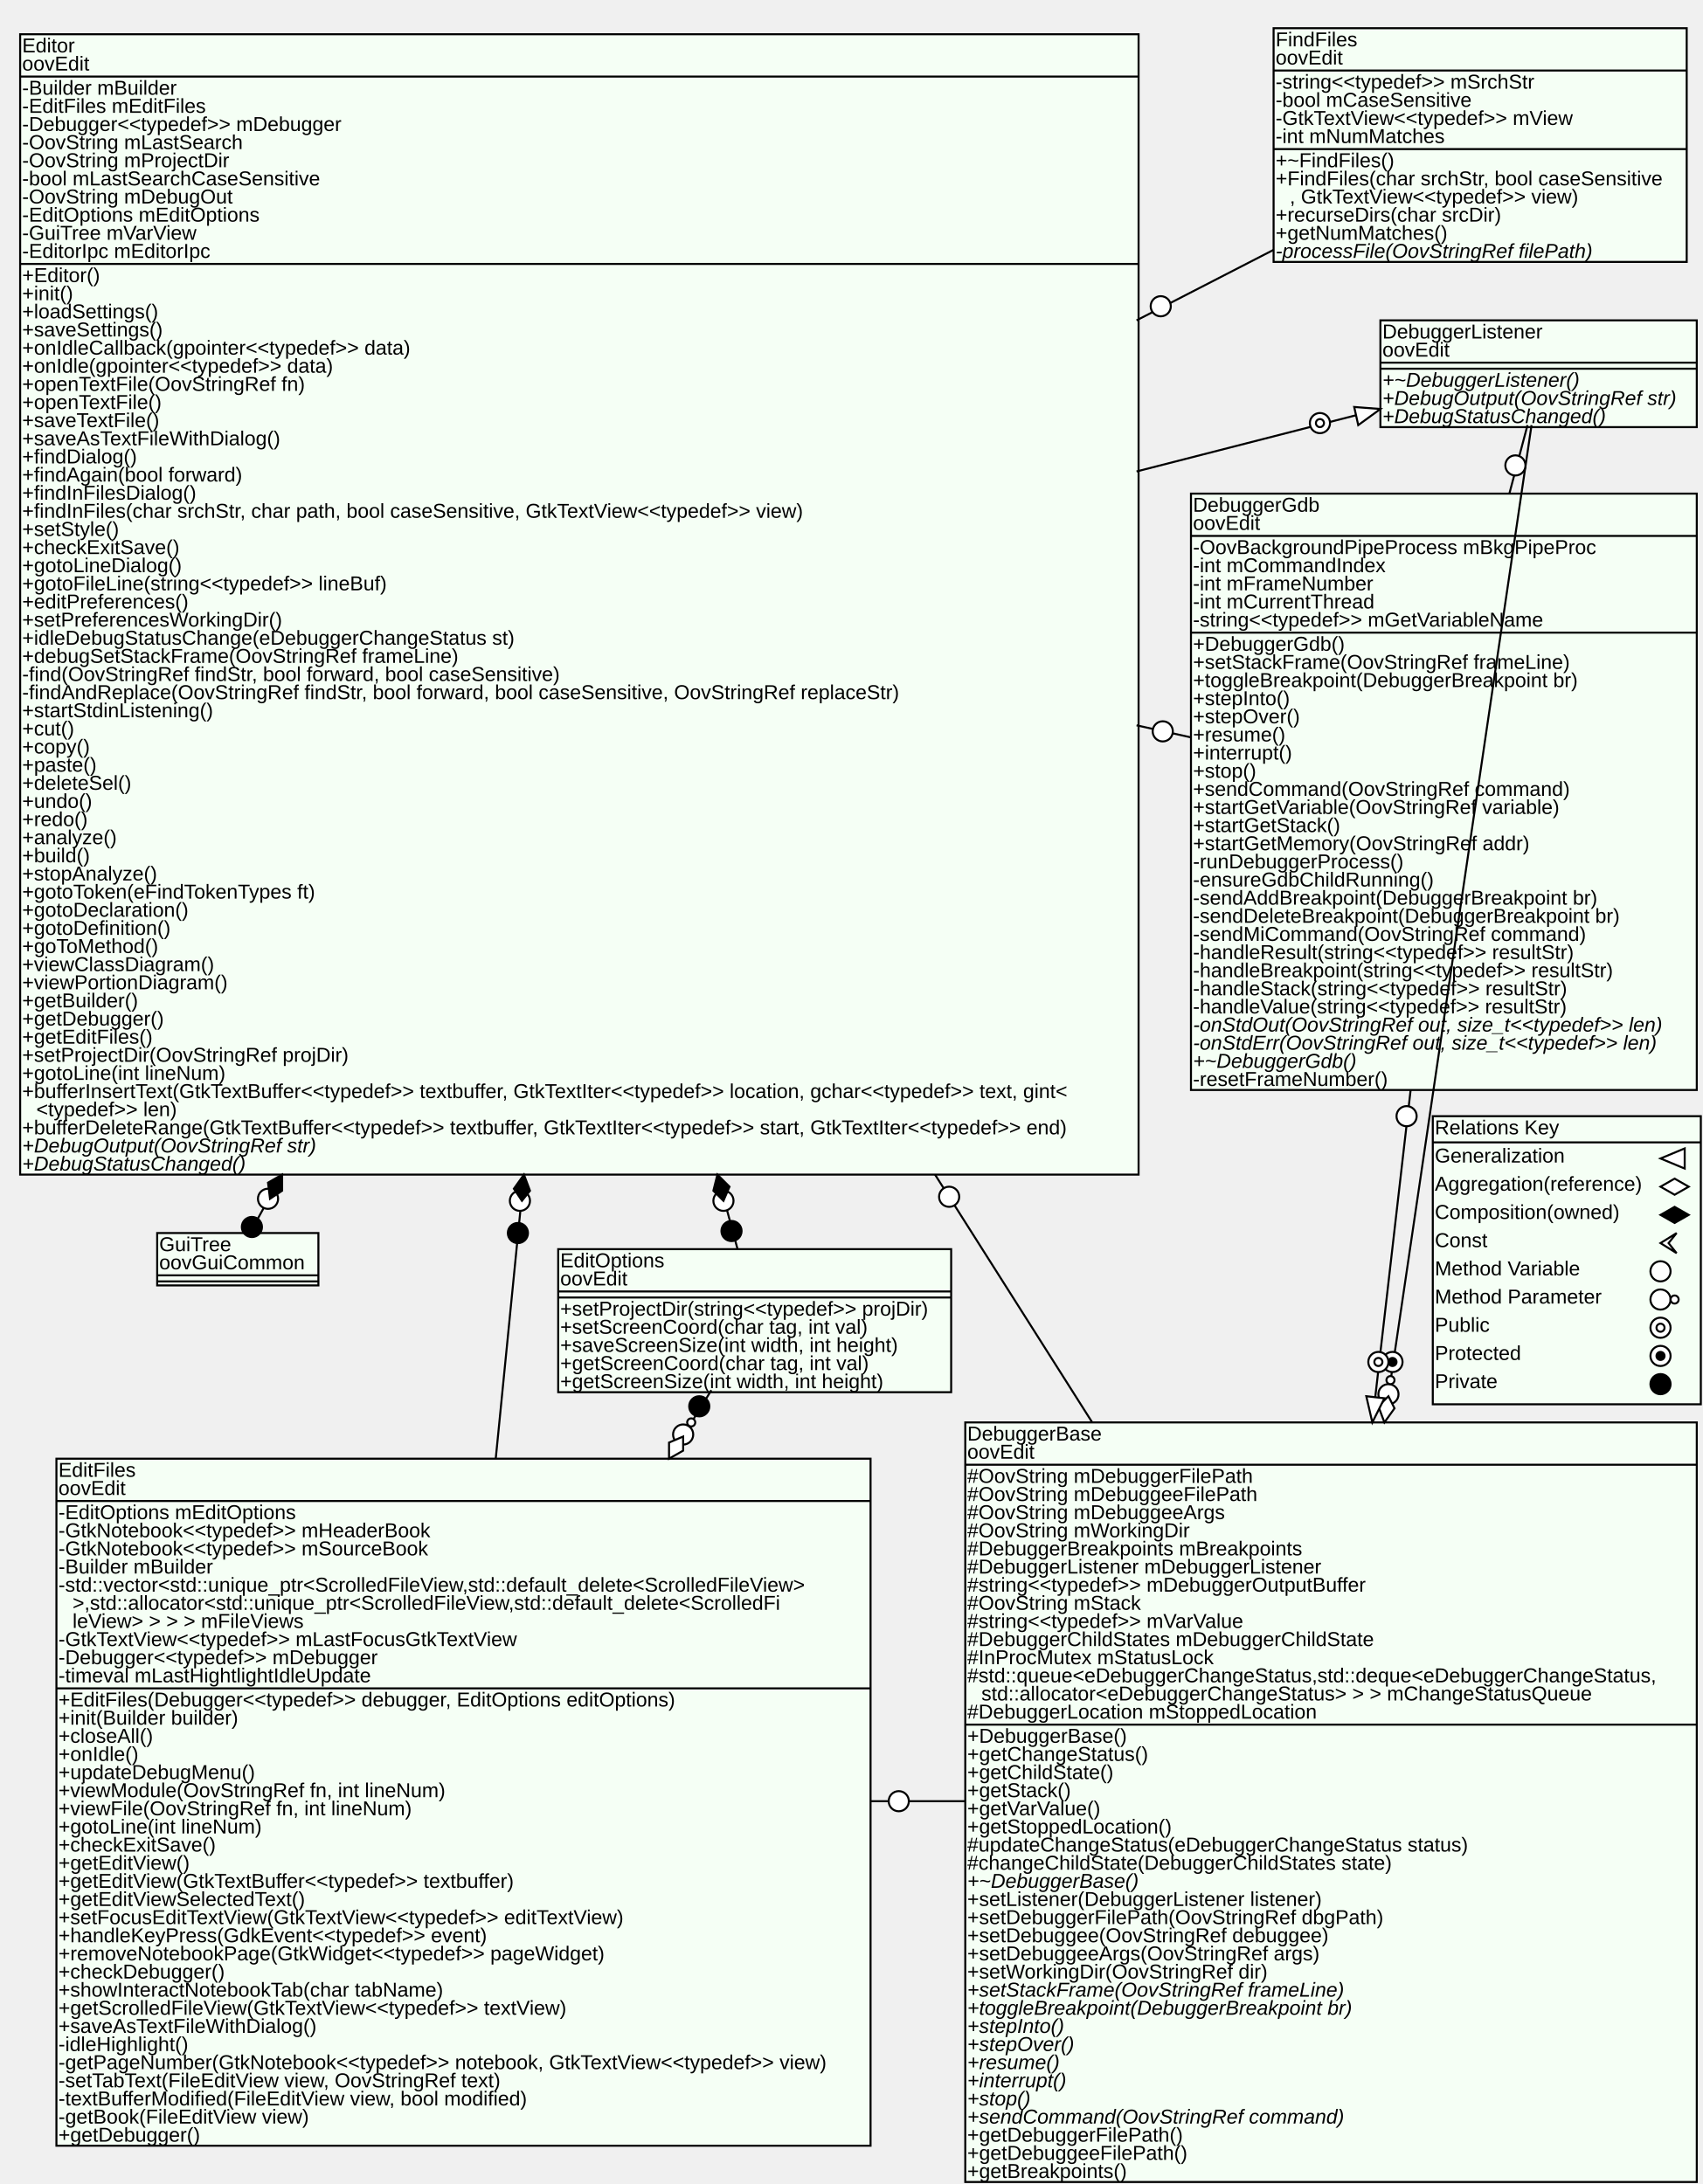
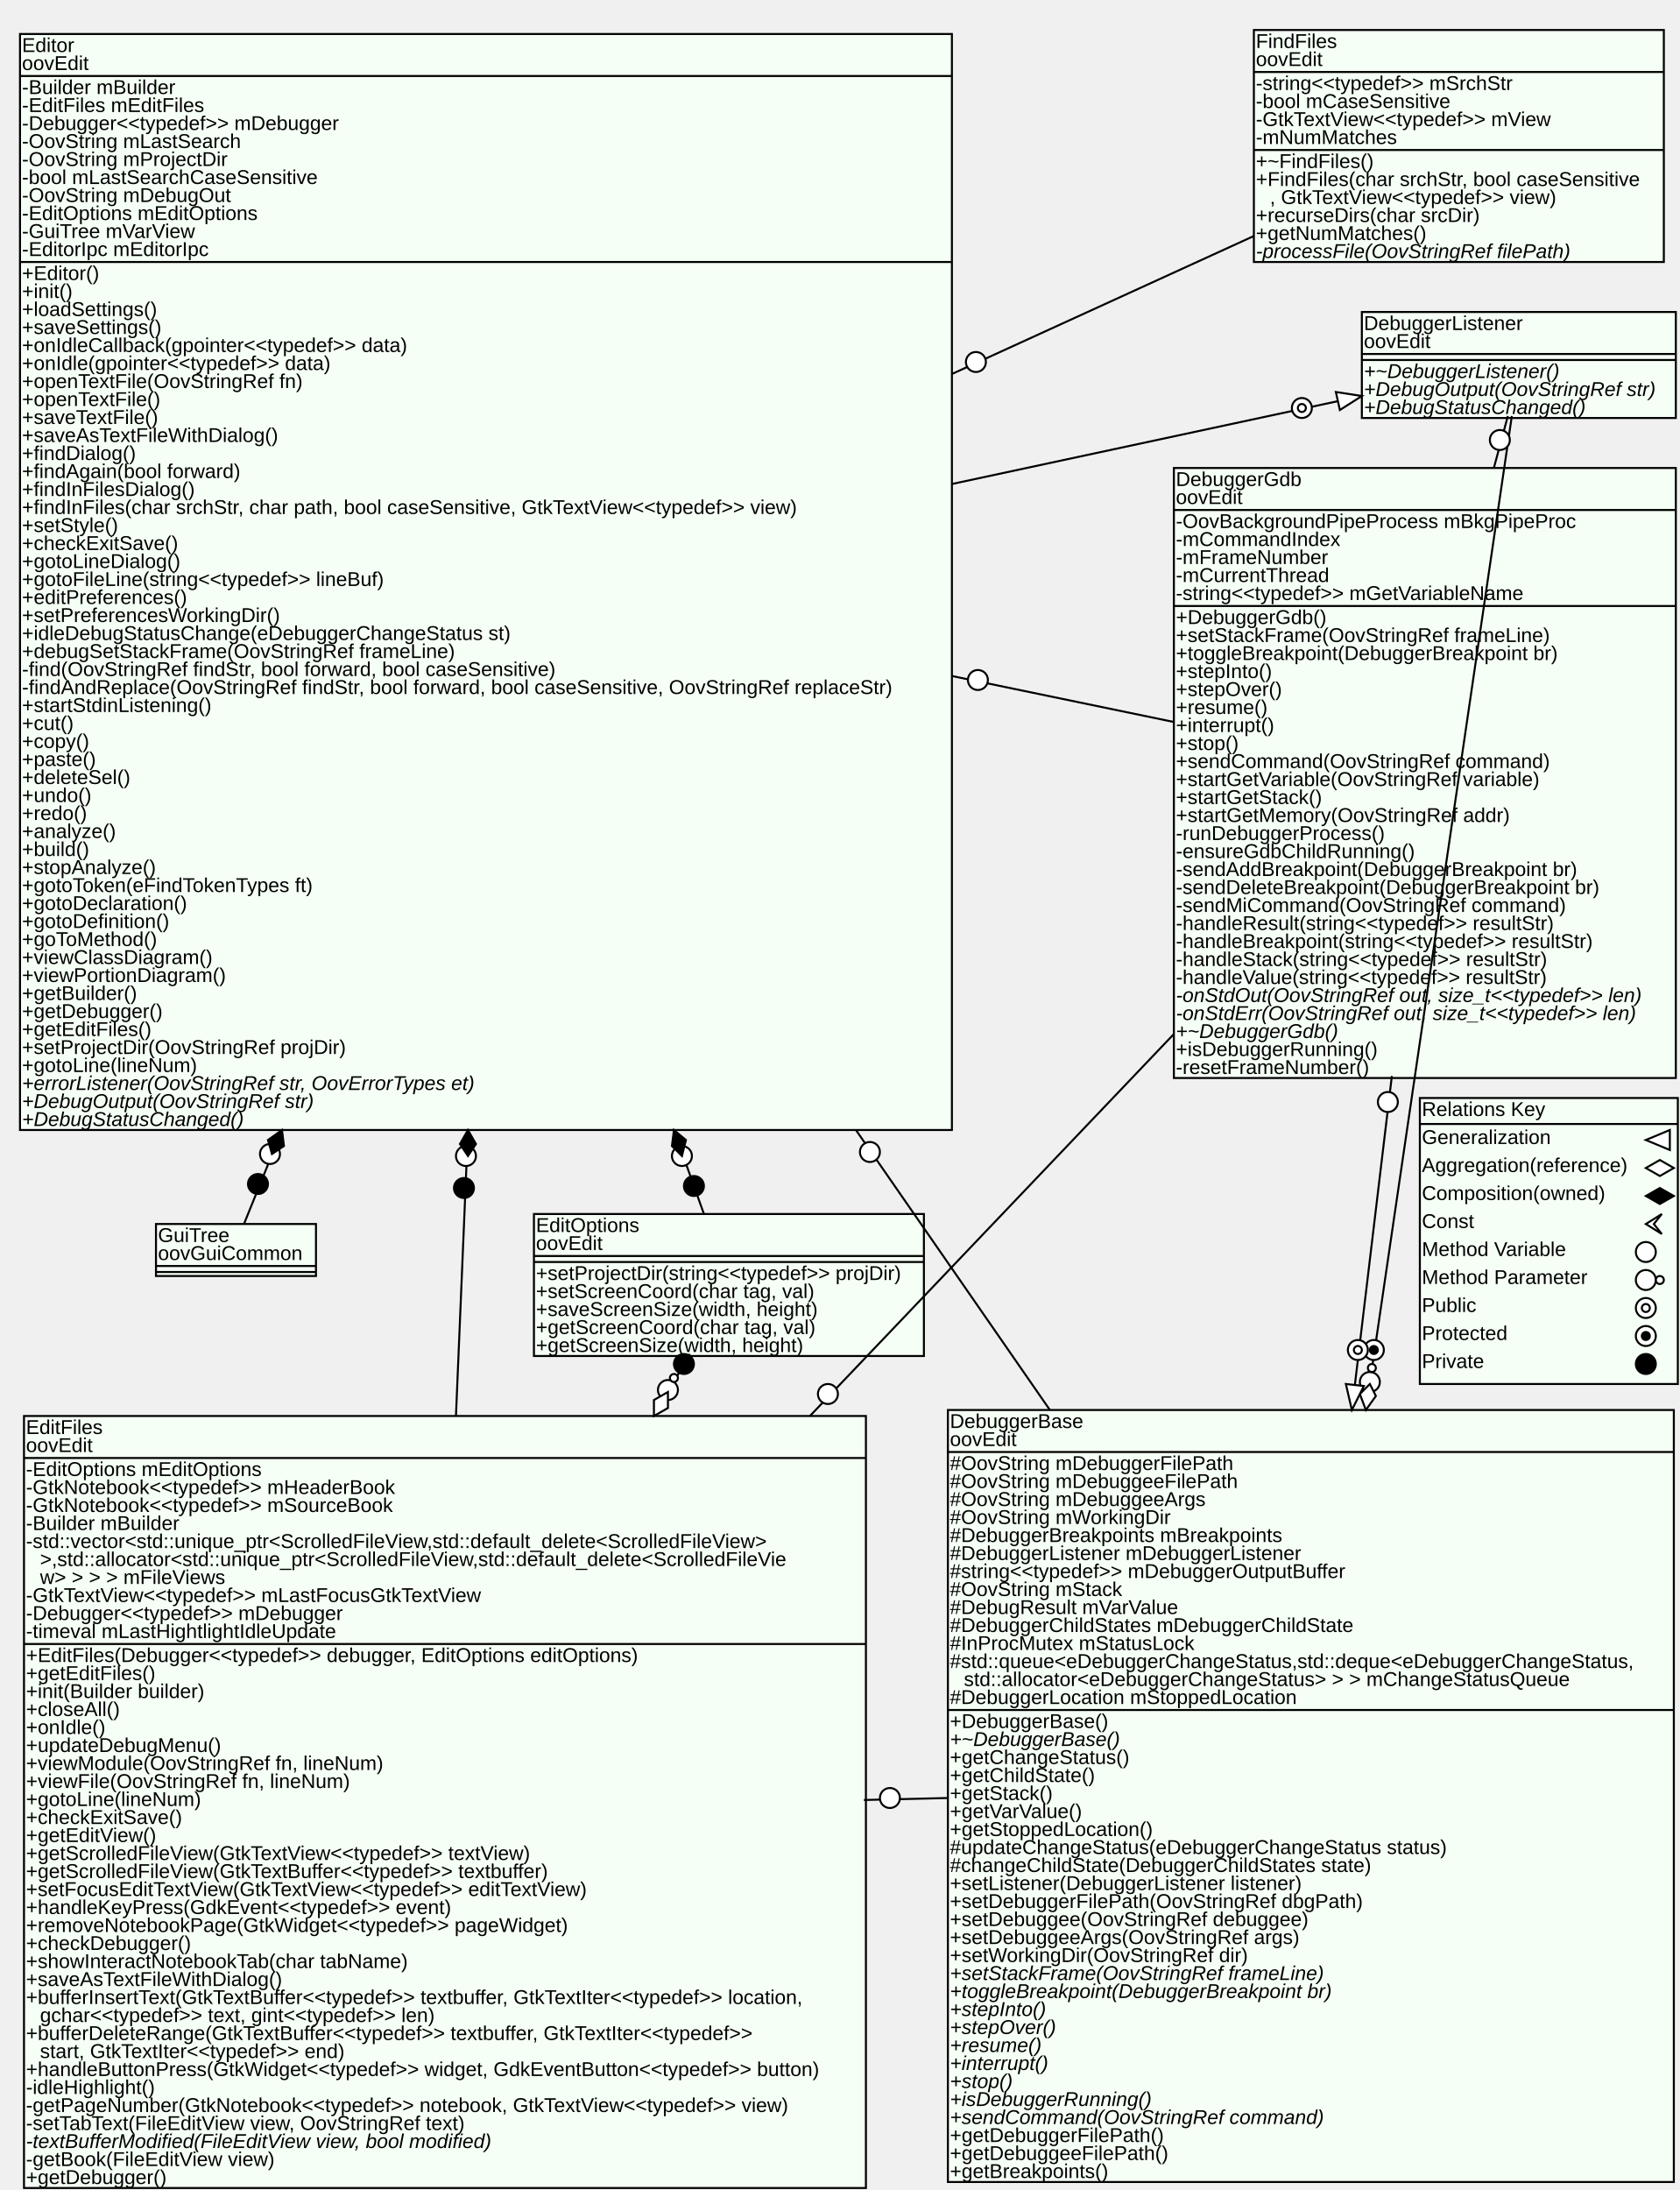
- <svg xmlns="http://www.w3.org/2000/svg" version="1.1" font-family="Arial, Helvetica, sans-serif" font-size="10" width="845" height="1084">
-   <g fill="#f5fff5" stroke="#000000" style="stroke-width:1">
-     <rect x="711" y="554" width="133" height="143" />
-     <line x1="711" y1="567" x2="844" y2="567" />
-     <polygon points="824,575 836,580 836,570 824,575 " style="fill:#ffffff" />
-     <polygon points="824,589 831,593 838,589 831,585 824,589 " style="fill:#ffffff" />
-     <polygon points="824,603 831,607 838,603 831,599 824,603 " style="fill:#000000" />
-     <polygon points="824,617 832,622 828,617 832,612 824,617 " style="fill:#ffffff" />
-     <circle cx="824" cy="631" r="5" style="fill:#ffffff" />
-     <circle cx="824" cy="645" r="5" style="fill:#ffffff" />
-     <circle cx="831" cy="645" r="2" style="fill:#ffffff" />
-     <circle cx="824" cy="659" r="5" style="fill:#ffffff" />
-     <circle cx="824" cy="659" r="2" style="fill:#ffffff" />
-     <circle cx="824" cy="673" r="5" style="fill:#ffffff" />
-     <circle cx="824" cy="673" r="2" style="fill:#000000" />
-     <circle cx="824" cy="687" r="5" style="fill:#000000" />
-     <circle cx="824" cy="687" r="2" style="fill:#000000" />
-   </g>
-   <g stroke="none">
-     <text x="712" y="563">Relations Key</text>
-     <text x="712" y="577">Generalization</text>
-     <text x="712" y="591">Aggregation(reference)</text>
-     <text x="712" y="605">Composition(owned)</text>
-     <text x="712" y="619">Const</text>
-     <text x="712" y="633">Method Variable</text>
-     <text x="712" y="647">Method Parameter</text>
-     <text x="712" y="661">Public</text>
-     <text x="712" y="675">Protected</text>
-     <text x="712" y="689">Private</text>
-   </g>
-   <g fill="#f5fff5" stroke="#000000" style="stroke-width:1">
-     <rect x="10" y="17" width="555" height="566" />
-     <line x1="10" y1="38" x2="565" y2="38" />
-     <line x1="10" y1="131" x2="565" y2="131" />
+ <svg xmlns="http://www.w3.org/2000/svg" version="1.1" font-family="Arial, Helvetica, sans-serif" font-size="10.00" width="840" height="1095" viewbox="0 0 840 1095">
+   <g fill="#f5fff5" stroke="#000000" style="stroke-width:1">
+     <rect x="710" y="549" width="129" height="143" />
+     <line x1="710" y1="562" x2="839" y2="562" />
+     <polygon points="823,570 835,575 835,565 823,570 " style="fill:#ffffff" />
+     <polygon points="823,584 830,588 837,584 830,580 823,584 " style="fill:#ffffff" />
+     <polygon points="823,598 830,602 837,598 830,594 823,598 " style="fill:#000000" />
+     <polygon points="823,612 831,617 827,612 831,607 823,612 " style="fill:#ffffff" />
+     <circle cx="823" cy="626" r="5" style="fill:#ffffff" />
+     <circle cx="823" cy="640" r="5" style="fill:#ffffff" />
+     <circle cx="830" cy="640" r="2" style="fill:#ffffff" />
+     <circle cx="823" cy="654" r="5" style="fill:#ffffff" />
+     <circle cx="823" cy="654" r="2" style="fill:#ffffff" />
+     <circle cx="823" cy="668" r="5" style="fill:#ffffff" />
+     <circle cx="823" cy="668" r="2" style="fill:#000000" />
+     <circle cx="823" cy="682" r="5" style="fill:#000000" />
+     <circle cx="823" cy="682" r="2" style="fill:#000000" />
+   </g>
+   <g stroke="none">
+     <text x="711" y="558">Relations Key</text>
+     <text x="711" y="572">Generalization</text>
+     <text x="711" y="586">Aggregation(reference)</text>
+     <text x="711" y="600">Composition(owned)</text>
+     <text x="711" y="614">Const</text>
+     <text x="711" y="628">Method Variable</text>
+     <text x="711" y="642">Method Parameter</text>
+     <text x="711" y="656">Public</text>
+     <text x="711" y="670">Protected</text>
+     <text x="711" y="684">Private</text>
+   </g>
+   <g fill="#f5fff5" stroke="#000000" style="stroke-width:1">
+     <rect x="10" y="17" width="466" height="548" />
+     <line x1="10" y1="38" x2="476" y2="38" />
+     <line x1="10" y1="131" x2="476" y2="131" />
  </g>
  <g stroke="none">
    <text x="11" y="26">Editor</text>
    <text x="11" y="35">oovEdit</text>
    <text x="11" y="47">-Builder mBuilder</text>
    <text x="11" y="56">-EditFiles mEditFiles</text>
    <text x="11" y="65">-Debugger&lt;&lt;typedef&gt;&gt; mDebugger</text>
    <text x="11" y="74">-OovString mLastSearch</text>
    <text x="11" y="83">-OovString mProjectDir</text>
    <text x="11" y="92">-bool mLastSearchCaseSensitive</text>
    <text x="11" y="101">-OovString mDebugOut</text>
    <text x="11" y="110">-EditOptions mEditOptions</text>
    <text x="11" y="119">-GuiTree mVarView</text>
    <text x="11" y="128">-EditorIpc mEditorIpc</text>
    <text x="11" y="140">+Editor()</text>
    <text x="11" y="149">+init()</text>
    <text x="11" y="158">+loadSettings()</text>
    <text x="11" y="167">+saveSettings()</text>
    <text x="11" y="176">+onIdleCallback(gpointer&lt;&lt;typedef&gt;&gt; data)</text>
    <text x="11" y="185">+onIdle(gpointer&lt;&lt;typedef&gt;&gt; data)</text>
    <text x="11" y="194">+openTextFile(OovStringRef fn)</text>
    <text x="11" y="203">+openTextFile()</text>
    <text x="11" y="212">+saveTextFile()</text>
    <text x="11" y="221">+saveAsTextFileWithDialog()</text>
    <text x="11" y="230">+findDialog()</text>
    <text x="11" y="239">+findAgain(bool forward)</text>
    <text x="11" y="248">+findInFilesDialog()</text>
    <text x="11" y="257">+findInFiles(char srchStr, char path, bool caseSensitive, GtkTextView&lt;&lt;typedef&gt;&gt; view)</text>
    <text x="11" y="266">+setStyle()</text>
    <text x="11" y="275">+checkExitSave()</text>
    <text x="11" y="284">+gotoLineDialog()</text>
    <text x="11" y="293">+gotoFileLine(string&lt;&lt;typedef&gt;&gt; lineBuf)</text>
    <text x="11" y="302">+editPreferences()</text>
    <text x="11" y="311">+setPreferencesWorkingDir()</text>
    <text x="11" y="320">+idleDebugStatusChange(eDebuggerChangeStatus st)</text>
    <text x="11" y="329">+debugSetStackFrame(OovStringRef frameLine)</text>
    <text x="11" y="338">-find(OovStringRef findStr, bool forward, bool caseSensitive)</text>
    <text x="11" y="347">-findAndReplace(OovStringRef findStr, bool forward, bool caseSensitive, OovStringRef replaceStr)</text>
    <text x="11" y="356">+startStdinListening()</text>
    <text x="11" y="365">+cut()</text>
    <text x="11" y="374">+copy()</text>
    <text x="11" y="383">+paste()</text>
    <text x="11" y="392">+deleteSel()</text>
    <text x="11" y="401">+undo()</text>
    <text x="11" y="410">+redo()</text>
    <text x="11" y="419">+analyze()</text>
    <text x="11" y="428">+build()</text>
    <text x="11" y="437">+stopAnalyze()</text>
    <text x="11" y="446">+gotoToken(eFindTokenTypes ft)</text>
    <text x="11" y="455">+gotoDeclaration()</text>
    <text x="11" y="464">+gotoDefinition()</text>
    <text x="11" y="473">+goToMethod()</text>
    <text x="11" y="482">+viewClassDiagram()</text>
    <text x="11" y="491">+viewPortionDiagram()</text>
    <text x="11" y="500">+getBuilder()</text>
    <text x="11" y="509">+getDebugger()</text>
    <text x="11" y="518">+getEditFiles()</text>
    <text x="11" y="527">+setProjectDir(OovStringRef projDir)</text>
-     <text x="11" y="536">+gotoLine(int lineNum)</text>
-     <text x="11" y="545">+bufferInsertText(GtkTextBuffer&lt;&lt;typedef&gt;&gt; textbuffer, GtkTextIter&lt;&lt;typedef&gt;&gt; location, gchar&lt;&lt;typedef&gt;&gt; text, gint&lt;</text>
-     <text x="18" y="554">&lt;typedef&gt;&gt; len)</text>
-     <text x="11" y="563">+bufferDeleteRange(GtkTextBuffer&lt;&lt;typedef&gt;&gt; textbuffer, GtkTextIter&lt;&lt;typedef&gt;&gt; start, GtkTextIter&lt;&lt;typedef&gt;&gt; end)</text>
-   </g>
-   <g stroke="none" font-style="italic">
-     <text x="11" y="572">+DebugOutput(OovStringRef str)</text>
-     <text x="11" y="581">+DebugStatusChanged()</text>
-   </g>
-   <g fill="#f5fff5" stroke="#000000" style="stroke-width:1">
-     <rect x="28" y="724" width="404" height="341" />
-     <line x1="28" y1="745" x2="432" y2="745" />
-     <line x1="28" y1="838" x2="432" y2="838" />
-   </g>
-   <g stroke="none">
-     <text x="29" y="733">EditFiles</text>
-     <text x="29" y="742">oovEdit</text>
-     <text x="29" y="754">-EditOptions mEditOptions</text>
-     <text x="29" y="763">-GtkNotebook&lt;&lt;typedef&gt;&gt; mHeaderBook</text>
-     <text x="29" y="772">-GtkNotebook&lt;&lt;typedef&gt;&gt; mSourceBook</text>
-     <text x="29" y="781">-Builder mBuilder</text>
-     <text x="29" y="790">-std::vector&lt;std::unique_ptr&lt;ScrolledFileView,std::default_delete&lt;ScrolledFileView&gt;</text>
-     <text x="36" y="799"> &gt;,std::allocator&lt;std::unique_ptr&lt;ScrolledFileView,std::default_delete&lt;ScrolledFi</text>
-     <text x="36" y="808">leView&gt; &gt; &gt; &gt; mFileViews</text>
-     <text x="29" y="817">-GtkTextView&lt;&lt;typedef&gt;&gt; mLastFocusGtkTextView</text>
-     <text x="29" y="826">-Debugger&lt;&lt;typedef&gt;&gt; mDebugger</text>
-     <text x="29" y="835">-timeval mLastHightlightIdleUpdate</text>
-     <text x="29" y="847">+EditFiles(Debugger&lt;&lt;typedef&gt;&gt; debugger, EditOptions editOptions)</text>
-     <text x="29" y="856">+init(Builder builder)</text>
-     <text x="29" y="865">+closeAll()</text>
-     <text x="29" y="874">+onIdle()</text>
-     <text x="29" y="883">+updateDebugMenu()</text>
-     <text x="29" y="892">+viewModule(OovStringRef fn, int lineNum)</text>
-     <text x="29" y="901">+viewFile(OovStringRef fn, int lineNum)</text>
-     <text x="29" y="910">+gotoLine(int lineNum)</text>
-     <text x="29" y="919">+checkExitSave()</text>
-     <text x="29" y="928">+getEditView()</text>
-     <text x="29" y="937">+getEditView(GtkTextBuffer&lt;&lt;typedef&gt;&gt; textbuffer)</text>
-     <text x="29" y="946">+getEditViewSelectedText()</text>
-     <text x="29" y="955">+setFocusEditTextView(GtkTextView&lt;&lt;typedef&gt;&gt; editTextView)</text>
-     <text x="29" y="964">+handleKeyPress(GdkEvent&lt;&lt;typedef&gt;&gt; event)</text>
-     <text x="29" y="973">+removeNotebookPage(GtkWidget&lt;&lt;typedef&gt;&gt; pageWidget)</text>
-     <text x="29" y="982">+checkDebugger()</text>
-     <text x="29" y="991">+showInteractNotebookTab(char tabName)</text>
-     <text x="29" y="1000">+getScrolledFileView(GtkTextView&lt;&lt;typedef&gt;&gt; textView)</text>
-     <text x="29" y="1009">+saveAsTextFileWithDialog()</text>
-     <text x="29" y="1018">-idleHighlight()</text>
-     <text x="29" y="1027">-getPageNumber(GtkNotebook&lt;&lt;typedef&gt;&gt; notebook, GtkTextView&lt;&lt;typedef&gt;&gt; view)</text>
-     <text x="29" y="1036">-setTabText(FileEditView view, OovStringRef text)</text>
-     <text x="29" y="1045">-textBufferModified(FileEditView view, bool modified)</text>
-     <text x="29" y="1054">-getBook(FileEditView view)</text>
-     <text x="29" y="1063">+getDebugger()</text>
-   </g>
-   <g stroke="none" font-style="italic">
- </g>
-   <g fill="#f5fff5" stroke="#000000" style="stroke-width:1">
-     <rect x="277" y="620" width="195" height="71" />
-     <line x1="277" y1="641" x2="472" y2="641" />
-     <line x1="277" y1="644" x2="472" y2="644" />
-   </g>
-   <g stroke="none">
-     <text x="278" y="629">EditOptions</text>
-     <text x="278" y="638">oovEdit</text>
-     <text x="278" y="653">+setProjectDir(string&lt;&lt;typedef&gt;&gt; projDir)</text>
-     <text x="278" y="662">+setScreenCoord(char tag, int val)</text>
-     <text x="278" y="671">+saveScreenSize(int width, int height)</text>
-     <text x="278" y="680">+getScreenCoord(char tag, int val)</text>
-     <text x="278" y="689">+getScreenSize(int width, int height)</text>
+     <text x="11" y="536">+gotoLine(lineNum)</text>
+   </g>
+   <g stroke="none" font-style="italic">
+     <text x="11" y="545">+errorListener(OovStringRef str, OovErrorTypes et)</text>
+     <text x="11" y="554">+DebugOutput(OovStringRef str)</text>
+     <text x="11" y="563">+DebugStatusChanged()</text>
+   </g>
+   <g fill="#f5fff5" stroke="#000000" style="stroke-width:1">
+     <rect x="12" y="708" width="421" height="386" />
+     <line x1="12" y1="729" x2="433" y2="729" />
+     <line x1="12" y1="822" x2="433" y2="822" />
+   </g>
+   <g stroke="none">
+     <text x="13" y="717">EditFiles</text>
+     <text x="13" y="726">oovEdit</text>
+     <text x="13" y="738">-EditOptions mEditOptions</text>
+     <text x="13" y="747">-GtkNotebook&lt;&lt;typedef&gt;&gt; mHeaderBook</text>
+     <text x="13" y="756">-GtkNotebook&lt;&lt;typedef&gt;&gt; mSourceBook</text>
+     <text x="13" y="765">-Builder mBuilder</text>
+     <text x="13" y="774">-std::vector&lt;std::unique_ptr&lt;ScrolledFileView,std::default_delete&lt;ScrolledFileView&gt;</text>
+     <text x="20" y="783"> &gt;,std::allocator&lt;std::unique_ptr&lt;ScrolledFileView,std::default_delete&lt;ScrolledFileVie</text>
+     <text x="20" y="792">w&gt; &gt; &gt; &gt; mFileViews</text>
+     <text x="13" y="801">-GtkTextView&lt;&lt;typedef&gt;&gt; mLastFocusGtkTextView</text>
+     <text x="13" y="810">-Debugger&lt;&lt;typedef&gt;&gt; mDebugger</text>
+     <text x="13" y="819">-timeval mLastHightlightIdleUpdate</text>
+     <text x="13" y="831">+EditFiles(Debugger&lt;&lt;typedef&gt;&gt; debugger, EditOptions editOptions)</text>
+     <text x="13" y="840">+getEditFiles()</text>
+     <text x="13" y="849">+init(Builder builder)</text>
+     <text x="13" y="858">+closeAll()</text>
+     <text x="13" y="867">+onIdle()</text>
+     <text x="13" y="876">+updateDebugMenu()</text>
+     <text x="13" y="885">+viewModule(OovStringRef fn, lineNum)</text>
+     <text x="13" y="894">+viewFile(OovStringRef fn, lineNum)</text>
+     <text x="13" y="903">+gotoLine(lineNum)</text>
+     <text x="13" y="912">+checkExitSave()</text>
+     <text x="13" y="921">+getEditView()</text>
+     <text x="13" y="930">+getScrolledFileView(GtkTextView&lt;&lt;typedef&gt;&gt; textView)</text>
+     <text x="13" y="939">+getScrolledFileView(GtkTextBuffer&lt;&lt;typedef&gt;&gt; textbuffer)</text>
+     <text x="13" y="948">+setFocusEditTextView(GtkTextView&lt;&lt;typedef&gt;&gt; editTextView)</text>
+     <text x="13" y="957">+handleKeyPress(GdkEvent&lt;&lt;typedef&gt;&gt; event)</text>
+     <text x="13" y="966">+removeNotebookPage(GtkWidget&lt;&lt;typedef&gt;&gt; pageWidget)</text>
+     <text x="13" y="975">+checkDebugger()</text>
+     <text x="13" y="984">+showInteractNotebookTab(char tabName)</text>
+     <text x="13" y="993">+saveAsTextFileWithDialog()</text>
+     <text x="13" y="1002">+bufferInsertText(GtkTextBuffer&lt;&lt;typedef&gt;&gt; textbuffer, GtkTextIter&lt;&lt;typedef&gt;&gt; location,</text>
+     <text x="20" y="1011"> gchar&lt;&lt;typedef&gt;&gt; text, gint&lt;&lt;typedef&gt;&gt; len)</text>
+     <text x="13" y="1020">+bufferDeleteRange(GtkTextBuffer&lt;&lt;typedef&gt;&gt; textbuffer, GtkTextIter&lt;&lt;typedef&gt;&gt; </text>
+     <text x="20" y="1029">start, GtkTextIter&lt;&lt;typedef&gt;&gt; end)</text>
+     <text x="13" y="1038">+handleButtonPress(GtkWidget&lt;&lt;typedef&gt;&gt; widget, GdkEventButton&lt;&lt;typedef&gt;&gt; button)</text>
+     <text x="13" y="1047">-idleHighlight()</text>
+     <text x="13" y="1056">-getPageNumber(GtkNotebook&lt;&lt;typedef&gt;&gt; notebook, GtkTextView&lt;&lt;typedef&gt;&gt; view)</text>
+     <text x="13" y="1065">-setTabText(FileEditView view, OovStringRef text)</text>
+     <text x="13" y="1083">-getBook(FileEditView view)</text>
+     <text x="13" y="1092">+getDebugger()</text>
+   </g>
+   <g stroke="none" font-style="italic">
+     <text x="13" y="1074">-textBufferModified(FileEditView view, bool modified)</text>
+   </g>
+   <g fill="#f5fff5" stroke="#000000" style="stroke-width:1">
+     <rect x="267" y="607" width="195" height="71" />
+     <line x1="267" y1="628" x2="462" y2="628" />
+     <line x1="267" y1="631" x2="462" y2="631" />
+   </g>
+   <g stroke="none">
+     <text x="268" y="616">EditOptions</text>
+     <text x="268" y="625">oovEdit</text>
+     <text x="268" y="640">+setProjectDir(string&lt;&lt;typedef&gt;&gt; projDir)</text>
+     <text x="268" y="649">+setScreenCoord(char tag, val)</text>
+     <text x="268" y="658">+saveScreenSize(width, height)</text>
+     <text x="268" y="667">+getScreenCoord(char tag, val)</text>
+     <text x="268" y="676">+getScreenSize(width, height)</text>
  </g>
  <g stroke="none" font-style="italic">
</g>
  <g fill="#f5fff5" stroke="#000000" style="stroke-width:1">
    <rect x="78" y="612" width="80" height="26" />
    <line x1="78" y1="633" x2="158" y2="633" />
    <line x1="78" y1="636" x2="158" y2="636" />
  </g>
  <g stroke="none">
    <text x="79" y="621">GuiTree</text>
    <text x="79" y="630">oovGuiCommon</text>
  </g>
  <g stroke="none" font-style="italic">
</g>
  <g fill="#f5fff5" stroke="#000000" style="stroke-width:1">
-     <rect x="685" y="159" width="157" height="53" />
-     <line x1="685" y1="180" x2="842" y2="180" />
-     <line x1="685" y1="183" x2="842" y2="183" />
-   </g>
-   <g stroke="none">
-     <text x="686" y="168">DebuggerListener</text>
-     <text x="686" y="177">oovEdit</text>
-   </g>
-   <g stroke="none" font-style="italic">
-     <text x="686" y="192">+~DebuggerListener()</text>
-     <text x="686" y="201">+DebugOutput(OovStringRef str)</text>
-     <text x="686" y="210">+DebugStatusChanged()</text>
-   </g>
-   <g fill="#f5fff5" stroke="#000000" style="stroke-width:1">
-     <rect x="479" y="706" width="363" height="377" />
-     <line x1="479" y1="727" x2="842" y2="727" />
-     <line x1="479" y1="856" x2="842" y2="856" />
-   </g>
-   <g stroke="none">
-     <text x="480" y="715">DebuggerBase</text>
-     <text x="480" y="724">oovEdit</text>
-     <text x="480" y="736">#OovString mDebuggerFilePath</text>
-     <text x="480" y="745">#OovString mDebuggeeFilePath</text>
-     <text x="480" y="754">#OovString mDebuggeeArgs</text>
-     <text x="480" y="763">#OovString mWorkingDir</text>
-     <text x="480" y="772">#DebuggerBreakpoints mBreakpoints</text>
-     <text x="480" y="781">#DebuggerListener mDebuggerListener</text>
-     <text x="480" y="790">#string&lt;&lt;typedef&gt;&gt; mDebuggerOutputBuffer</text>
-     <text x="480" y="799">#OovString mStack</text>
-     <text x="480" y="808">#string&lt;&lt;typedef&gt;&gt; mVarValue</text>
-     <text x="480" y="817">#DebuggerChildStates mDebuggerChildState</text>
-     <text x="480" y="826">#InProcMutex mStatusLock</text>
-     <text x="480" y="835">#std::queue&lt;eDebuggerChangeStatus,std::deque&lt;eDebuggerChangeStatus,</text>
-     <text x="487" y="844">std::allocator&lt;eDebuggerChangeStatus&gt; &gt; &gt; mChangeStatusQueue</text>
-     <text x="480" y="853">#DebuggerLocation mStoppedLocation</text>
-     <text x="480" y="865">+DebuggerBase()</text>
-     <text x="480" y="874">+getChangeStatus()</text>
-     <text x="480" y="883">+getChildState()</text>
-     <text x="480" y="892">+getStack()</text>
-     <text x="480" y="901">+getVarValue()</text>
-     <text x="480" y="910">+getStoppedLocation()</text>
-     <text x="480" y="919">#updateChangeStatus(eDebuggerChangeStatus status)</text>
-     <text x="480" y="928">#changeChildState(DebuggerChildStates state)</text>
-     <text x="480" y="946">+setListener(DebuggerListener listener)</text>
-     <text x="480" y="955">+setDebuggerFilePath(OovStringRef dbgPath)</text>
-     <text x="480" y="964">+setDebuggee(OovStringRef debuggee)</text>
-     <text x="480" y="973">+setDebuggeeArgs(OovStringRef args)</text>
-     <text x="480" y="982">+setWorkingDir(OovStringRef dir)</text>
-     <text x="480" y="1063">+getDebuggerFilePath()</text>
-     <text x="480" y="1072">+getDebuggeeFilePath()</text>
-     <text x="480" y="1081">+getBreakpoints()</text>
-   </g>
-   <g stroke="none" font-style="italic">
-     <text x="480" y="937">+~DebuggerBase()</text>
-     <text x="480" y="991">+setStackFrame(OovStringRef frameLine)</text>
-     <text x="480" y="1000">+toggleBreakpoint(DebuggerBreakpoint br)</text>
-     <text x="480" y="1009">+stepInto()</text>
-     <text x="480" y="1018">+stepOver()</text>
-     <text x="480" y="1027">+resume()</text>
-     <text x="480" y="1036">+interrupt()</text>
-     <text x="480" y="1045">+stop()</text>
-     <text x="480" y="1054">+sendCommand(OovStringRef command)</text>
-   </g>
-   <g fill="#f5fff5" stroke="#000000" style="stroke-width:1">
-     <rect x="591" y="245" width="251" height="296" />
-     <line x1="591" y1="266" x2="842" y2="266" />
-     <line x1="591" y1="314" x2="842" y2="314" />
-   </g>
-   <g stroke="none">
-     <text x="592" y="254">DebuggerGdb</text>
-     <text x="592" y="263">oovEdit</text>
-     <text x="592" y="275">-OovBackgroundPipeProcess mBkgPipeProc</text>
-     <text x="592" y="284">-int mCommandIndex</text>
-     <text x="592" y="293">-int mFrameNumber</text>
-     <text x="592" y="302">-int mCurrentThread</text>
-     <text x="592" y="311">-string&lt;&lt;typedef&gt;&gt; mGetVariableName</text>
-     <text x="592" y="323">+DebuggerGdb()</text>
-     <text x="592" y="332">+setStackFrame(OovStringRef frameLine)</text>
-     <text x="592" y="341">+toggleBreakpoint(DebuggerBreakpoint br)</text>
-     <text x="592" y="350">+stepInto()</text>
-     <text x="592" y="359">+stepOver()</text>
-     <text x="592" y="368">+resume()</text>
-     <text x="592" y="377">+interrupt()</text>
-     <text x="592" y="386">+stop()</text>
-     <text x="592" y="395">+sendCommand(OovStringRef command)</text>
-     <text x="592" y="404">+startGetVariable(OovStringRef variable)</text>
-     <text x="592" y="413">+startGetStack()</text>
-     <text x="592" y="422">+startGetMemory(OovStringRef addr)</text>
-     <text x="592" y="431">-runDebuggerProcess()</text>
-     <text x="592" y="440">-ensureGdbChildRunning()</text>
-     <text x="592" y="449">-sendAddBreakpoint(DebuggerBreakpoint br)</text>
-     <text x="592" y="458">-sendDeleteBreakpoint(DebuggerBreakpoint br)</text>
-     <text x="592" y="467">-sendMiCommand(OovStringRef command)</text>
-     <text x="592" y="476">-handleResult(string&lt;&lt;typedef&gt;&gt; resultStr)</text>
-     <text x="592" y="485">-handleBreakpoint(string&lt;&lt;typedef&gt;&gt; resultStr)</text>
-     <text x="592" y="494">-handleStack(string&lt;&lt;typedef&gt;&gt; resultStr)</text>
-     <text x="592" y="503">-handleValue(string&lt;&lt;typedef&gt;&gt; resultStr)</text>
-     <text x="592" y="539">-resetFrameNumber()</text>
-   </g>
-   <g stroke="none" font-style="italic">
-     <text x="592" y="512">-onStdOut(OovStringRef out, size_t&lt;&lt;typedef&gt;&gt; len)</text>
-     <text x="592" y="521">-onStdErr(OovStringRef out, size_t&lt;&lt;typedef&gt;&gt; len)</text>
-     <text x="592" y="530">+~DebuggerGdb()</text>
-   </g>
-   <g fill="#f5fff5" stroke="#000000" style="stroke-width:1">
-     <rect x="632" y="14" width="205" height="116" />
-     <line x1="632" y1="35" x2="837" y2="35" />
-     <line x1="632" y1="74" x2="837" y2="74" />
-   </g>
-   <g stroke="none">
-     <text x="633" y="23">FindFiles</text>
-     <text x="633" y="32">oovEdit</text>
-     <text x="633" y="44">-string&lt;&lt;typedef&gt;&gt; mSrchStr</text>
-     <text x="633" y="53">-bool mCaseSensitive</text>
-     <text x="633" y="62">-GtkTextView&lt;&lt;typedef&gt;&gt; mView</text>
-     <text x="633" y="71">-int mNumMatches</text>
-     <text x="633" y="83">+~FindFiles()</text>
-     <text x="633" y="92">+FindFiles(char srchStr, bool caseSensitive</text>
-     <text x="640" y="101">, GtkTextView&lt;&lt;typedef&gt;&gt; view)</text>
-     <text x="633" y="110">+recurseDirs(char srcDir)</text>
-     <text x="633" y="119">+getNumMatches()</text>
-   </g>
-   <g stroke="none" font-style="italic">
-     <text x="633" y="128">-processFile(OovStringRef filePath)</text>
+     <rect x="681" y="156" width="157" height="53" />
+     <line x1="681" y1="177" x2="838" y2="177" />
+     <line x1="681" y1="180" x2="838" y2="180" />
+   </g>
+   <g stroke="none">
+     <text x="682" y="165">DebuggerListener</text>
+     <text x="682" y="174">oovEdit</text>
+   </g>
+   <g stroke="none" font-style="italic">
+     <text x="682" y="189">+~DebuggerListener()</text>
+     <text x="682" y="198">+DebugOutput(OovStringRef str)</text>
+     <text x="682" y="207">+DebugStatusChanged()</text>
+   </g>
+   <g fill="#f5fff5" stroke="#000000" style="stroke-width:1">
+     <rect x="474" y="705" width="363" height="386" />
+     <line x1="474" y1="726" x2="837" y2="726" />
+     <line x1="474" y1="855" x2="837" y2="855" />
+   </g>
+   <g stroke="none">
+     <text x="475" y="714">DebuggerBase</text>
+     <text x="475" y="723">oovEdit</text>
+     <text x="475" y="735">#OovString mDebuggerFilePath</text>
+     <text x="475" y="744">#OovString mDebuggeeFilePath</text>
+     <text x="475" y="753">#OovString mDebuggeeArgs</text>
+     <text x="475" y="762">#OovString mWorkingDir</text>
+     <text x="475" y="771">#DebuggerBreakpoints mBreakpoints</text>
+     <text x="475" y="780">#DebuggerListener mDebuggerListener</text>
+     <text x="475" y="789">#string&lt;&lt;typedef&gt;&gt; mDebuggerOutputBuffer</text>
+     <text x="475" y="798">#OovString mStack</text>
+     <text x="475" y="807">#DebugResult mVarValue</text>
+     <text x="475" y="816">#DebuggerChildStates mDebuggerChildState</text>
+     <text x="475" y="825">#InProcMutex mStatusLock</text>
+     <text x="475" y="834">#std::queue&lt;eDebuggerChangeStatus,std::deque&lt;eDebuggerChangeStatus,</text>
+     <text x="482" y="843">std::allocator&lt;eDebuggerChangeStatus&gt; &gt; &gt; mChangeStatusQueue</text>
+     <text x="475" y="852">#DebuggerLocation mStoppedLocation</text>
+     <text x="475" y="864">+DebuggerBase()</text>
+     <text x="475" y="882">+getChangeStatus()</text>
+     <text x="475" y="891">+getChildState()</text>
+     <text x="475" y="900">+getStack()</text>
+     <text x="475" y="909">+getVarValue()</text>
+     <text x="475" y="918">+getStoppedLocation()</text>
+     <text x="475" y="927">#updateChangeStatus(eDebuggerChangeStatus status)</text>
+     <text x="475" y="936">#changeChildState(DebuggerChildStates state)</text>
+     <text x="475" y="945">+setListener(DebuggerListener listener)</text>
+     <text x="475" y="954">+setDebuggerFilePath(OovStringRef dbgPath)</text>
+     <text x="475" y="963">+setDebuggee(OovStringRef debuggee)</text>
+     <text x="475" y="972">+setDebuggeeArgs(OovStringRef args)</text>
+     <text x="475" y="981">+setWorkingDir(OovStringRef dir)</text>
+     <text x="475" y="1071">+getDebuggerFilePath()</text>
+     <text x="475" y="1080">+getDebuggeeFilePath()</text>
+     <text x="475" y="1089">+getBreakpoints()</text>
+   </g>
+   <g stroke="none" font-style="italic">
+     <text x="475" y="873">+~DebuggerBase()</text>
+     <text x="475" y="990">+setStackFrame(OovStringRef frameLine)</text>
+     <text x="475" y="999">+toggleBreakpoint(DebuggerBreakpoint br)</text>
+     <text x="475" y="1008">+stepInto()</text>
+     <text x="475" y="1017">+stepOver()</text>
+     <text x="475" y="1026">+resume()</text>
+     <text x="475" y="1035">+interrupt()</text>
+     <text x="475" y="1044">+stop()</text>
+     <text x="475" y="1053">+isDebuggerRunning()</text>
+     <text x="475" y="1062">+sendCommand(OovStringRef command)</text>
+   </g>
+   <g fill="#f5fff5" stroke="#000000" style="stroke-width:1">
+     <rect x="587" y="234" width="251" height="305" />
+     <line x1="587" y1="255" x2="838" y2="255" />
+     <line x1="587" y1="303" x2="838" y2="303" />
+   </g>
+   <g stroke="none">
+     <text x="588" y="243">DebuggerGdb</text>
+     <text x="588" y="252">oovEdit</text>
+     <text x="588" y="264">-OovBackgroundPipeProcess mBkgPipeProc</text>
+     <text x="588" y="273">-mCommandIndex</text>
+     <text x="588" y="282">-mFrameNumber</text>
+     <text x="588" y="291">-mCurrentThread</text>
+     <text x="588" y="300">-string&lt;&lt;typedef&gt;&gt; mGetVariableName</text>
+     <text x="588" y="312">+DebuggerGdb()</text>
+     <text x="588" y="321">+setStackFrame(OovStringRef frameLine)</text>
+     <text x="588" y="330">+toggleBreakpoint(DebuggerBreakpoint br)</text>
+     <text x="588" y="339">+stepInto()</text>
+     <text x="588" y="348">+stepOver()</text>
+     <text x="588" y="357">+resume()</text>
+     <text x="588" y="366">+interrupt()</text>
+     <text x="588" y="375">+stop()</text>
+     <text x="588" y="384">+sendCommand(OovStringRef command)</text>
+     <text x="588" y="393">+startGetVariable(OovStringRef variable)</text>
+     <text x="588" y="402">+startGetStack()</text>
+     <text x="588" y="411">+startGetMemory(OovStringRef addr)</text>
+     <text x="588" y="420">-runDebuggerProcess()</text>
+     <text x="588" y="429">-ensureGdbChildRunning()</text>
+     <text x="588" y="438">-sendAddBreakpoint(DebuggerBreakpoint br)</text>
+     <text x="588" y="447">-sendDeleteBreakpoint(DebuggerBreakpoint br)</text>
+     <text x="588" y="456">-sendMiCommand(OovStringRef command)</text>
+     <text x="588" y="465">-handleResult(string&lt;&lt;typedef&gt;&gt; resultStr)</text>
+     <text x="588" y="474">-handleBreakpoint(string&lt;&lt;typedef&gt;&gt; resultStr)</text>
+     <text x="588" y="483">-handleStack(string&lt;&lt;typedef&gt;&gt; resultStr)</text>
+     <text x="588" y="492">-handleValue(string&lt;&lt;typedef&gt;&gt; resultStr)</text>
+     <text x="588" y="528">+isDebuggerRunning()</text>
+     <text x="588" y="537">-resetFrameNumber()</text>
+   </g>
+   <g stroke="none" font-style="italic">
+     <text x="588" y="501">-onStdOut(OovStringRef out, size_t&lt;&lt;typedef&gt;&gt; len)</text>
+     <text x="588" y="510">-onStdErr(OovStringRef out, size_t&lt;&lt;typedef&gt;&gt; len)</text>
+     <text x="588" y="519">+~DebuggerGdb()</text>
+   </g>
+   <g fill="#f5fff5" stroke="#000000" style="stroke-width:1">
+     <rect x="627" y="15" width="205" height="116" />
+     <line x1="627" y1="36" x2="832" y2="36" />
+     <line x1="627" y1="75" x2="832" y2="75" />
+   </g>
+   <g stroke="none">
+     <text x="628" y="24">FindFiles</text>
+     <text x="628" y="33">oovEdit</text>
+     <text x="628" y="45">-string&lt;&lt;typedef&gt;&gt; mSrchStr</text>
+     <text x="628" y="54">-bool mCaseSensitive</text>
+     <text x="628" y="63">-GtkTextView&lt;&lt;typedef&gt;&gt; mView</text>
+     <text x="628" y="72">-mNumMatches</text>
+     <text x="628" y="84">+~FindFiles()</text>
+     <text x="628" y="93">+FindFiles(char srchStr, bool caseSensitive</text>
+     <text x="635" y="102">, GtkTextView&lt;&lt;typedef&gt;&gt; view)</text>
+     <text x="628" y="111">+recurseDirs(char srcDir)</text>
+     <text x="628" y="120">+getNumMatches()</text>
+   </g>
+   <g stroke="none" font-style="italic">
+     <text x="628" y="129">-processFile(OovStringRef filePath)</text>
  </g>
  <g fill="#f5f5ff" stroke="#000000" style="stroke-width:1">
-     <line x1="260" y1="583" x2="246" y2="724" />
-     <circle cx="258" cy="596" r="5" style="fill:#ffffff" />
-     <circle cx="257" cy="612" r="5" style="fill:#000000" />
-     <circle cx="257" cy="612" r="2" style="fill:#000000" />
-     <polygon points="260,583 255,590 259,596 263,591 260,583 " style="fill:#000000" />
-     <line x1="356" y1="583" x2="366" y2="620" />
-     <circle cx="359" cy="596" r="5" style="fill:#ffffff" />
-     <circle cx="363" cy="611" r="5" style="fill:#000000" />
-     <circle cx="363" cy="611" r="2" style="fill:#000000" />
-     <polygon points="356,583 354,591 359,596 362,589 356,583 " style="fill:#000000" />
-     <line x1="140" y1="583" x2="124" y2="612" />
-     <circle cx="133" cy="595" r="5" style="fill:#ffffff" />
-     <circle cx="125" cy="609" r="5" style="fill:#000000" />
-     <circle cx="125" cy="609" r="2" style="fill:#000000" />
-     <polygon points="140,583 133,587 134,595 140,591 140,583 " style="fill:#000000" />
-     <line x1="564" y1="234" x2="685" y2="203" />
-     <circle cx="655" cy="210" r="5" style="fill:#ffffff" />
-     <circle cx="655" cy="210" r="2" style="fill:#ffffff" />
-     <polygon points="685,203 672,202 674,211 685,203 " style="fill:#ffffff" />
-     <line x1="464" y1="583" x2="542" y2="706" />
-     <circle cx="471" cy="594" r="5" style="fill:#ffffff" />
-     <line x1="564" y1="360" x2="591" y2="366" />
-     <circle cx="577" cy="363" r="5" style="fill:#ffffff" />
-     <line x1="564" y1="159" x2="632" y2="124" />
-     <circle cx="576" cy="152" r="5" style="fill:#ffffff" />
-     <line x1="332" y1="724" x2="353" y2="690" />
-     <circle cx="339" cy="712" r="5" style="fill:#ffffff" />
-     <circle cx="343" cy="706" r="2" style="fill:#ffffff" />
-     <circle cx="347" cy="698" r="5" style="fill:#000000" />
-     <circle cx="347" cy="698" r="2" style="fill:#000000" />
-     <polygon points="332,724 339,720 339,713 332,716 332,724 " style="fill:#ffffff" />
-     <line x1="432" y1="894" x2="479" y2="894" />
-     <circle cx="446" cy="894" r="5" style="fill:#ffffff" />
-     <line x1="760" y1="211" x2="687" y2="706" />
-     <circle cx="689" cy="692" r="5" style="fill:#ffffff" />
-     <circle cx="690" cy="685" r="2" style="fill:#ffffff" />
-     <circle cx="691" cy="676" r="5" style="fill:#ffffff" />
-     <circle cx="691" cy="676" r="2" style="fill:#000000" />
-     <polygon points="687,706 692,699 689,693 684,698 687,706 " style="fill:#ffffff" />
-     <line x1="758" y1="211" x2="749" y2="245" />
-     <circle cx="752" cy="231" r="5" style="fill:#ffffff" />
-     <line x1="681" y1="706" x2="700" y2="541" />
-     <circle cx="684" cy="676" r="5" style="fill:#ffffff" />
-     <circle cx="684" cy="676" r="2" style="fill:#ffffff" />
-     <polygon points="681,706 687,694 678,693 681,706 " style="fill:#ffffff" />
-     <circle cx="698" cy="554" r="5" style="fill:#ffffff" />
+     <line x1="234" y1="565" x2="228" y2="708" />
+     <circle cx="233" cy="578" r="5" style="fill:#ffffff" />
+     <circle cx="232" cy="594" r="5" style="fill:#000000" />
+     <circle cx="232" cy="594" r="2" style="fill:#000000" />
+     <polygon points="234,565 230,572 234,578 238,572 234,565 " style="fill:#000000" />
+     <line x1="337" y1="565" x2="352" y2="607" />
+     <circle cx="341" cy="578" r="5" style="fill:#ffffff" />
+     <circle cx="347" cy="593" r="5" style="fill:#000000" />
+     <circle cx="347" cy="593" r="2" style="fill:#000000" />
+     <polygon points="337,565 336,573 341,578 343,570 337,565 " style="fill:#000000" />
+     <line x1="141" y1="565" x2="122" y2="612" />
+     <circle cx="135" cy="577" r="5" style="fill:#ffffff" />
+     <circle cx="129" cy="592" r="5" style="fill:#000000" />
+     <circle cx="129" cy="592" r="2" style="fill:#000000" />
+     <polygon points="141,565 134,570 136,577 142,573 141,565 " style="fill:#000000" />
+     <line x1="476" y1="242" x2="681" y2="198" />
+     <circle cx="651" cy="204" r="5" style="fill:#ffffff" />
+     <circle cx="651" cy="204" r="2" style="fill:#ffffff" />
+     <polygon points="681,198 668,196 670,205 681,198 " style="fill:#ffffff" />
+     <line x1="428" y1="565" x2="525" y2="705" />
+     <circle cx="435" cy="576" r="5" style="fill:#ffffff" />
+     <line x1="476" y1="338" x2="587" y2="361" />
+     <circle cx="489" cy="340" r="5" style="fill:#ffffff" />
+     <line x1="476" y1="187" x2="627" y2="118" />
+     <circle cx="488" cy="181" r="5" style="fill:#ffffff" />
+     <line x1="327" y1="708" x2="345" y2="677" />
+     <circle cx="334" cy="695" r="5" style="fill:#ffffff" />
+     <circle cx="337" cy="689" r="2" style="fill:#ffffff" />
+     <circle cx="342" cy="682" r="5" style="fill:#000000" />
+     <circle cx="342" cy="682" r="2" style="fill:#000000" />
+     <polygon points="327,708 334,704 334,696 327,700 327,708 " style="fill:#ffffff" />
+     <line x1="432" y1="900" x2="474" y2="899" />
+     <circle cx="445" cy="899" r="5" style="fill:#ffffff" />
+     <line x1="405" y1="708" x2="587" y2="517" />
+     <circle cx="414" cy="697" r="5" style="fill:#ffffff" />
+     <line x1="756" y1="208" x2="683" y2="705" />
+     <circle cx="685" cy="691" r="5" style="fill:#ffffff" />
+     <circle cx="686" cy="684" r="2" style="fill:#ffffff" />
+     <circle cx="687" cy="675" r="5" style="fill:#ffffff" />
+     <circle cx="687" cy="675" r="2" style="fill:#000000" />
+     <polygon points="683,705 688,698 685,692 680,697 683,705 " style="fill:#ffffff" />
+     <line x1="754" y1="208" x2="747" y2="234" />
+     <circle cx="750" cy="220" r="5" style="fill:#ffffff" />
+     <line x1="676" y1="705" x2="696" y2="538" />
+     <circle cx="679" cy="675" r="5" style="fill:#ffffff" />
+     <circle cx="679" cy="675" r="2" style="fill:#ffffff" />
+     <polygon points="676,705 682,693 673,692 676,705 " style="fill:#ffffff" />
+     <circle cx="694" cy="551" r="5" style="fill:#ffffff" />
  </g>
</svg>
